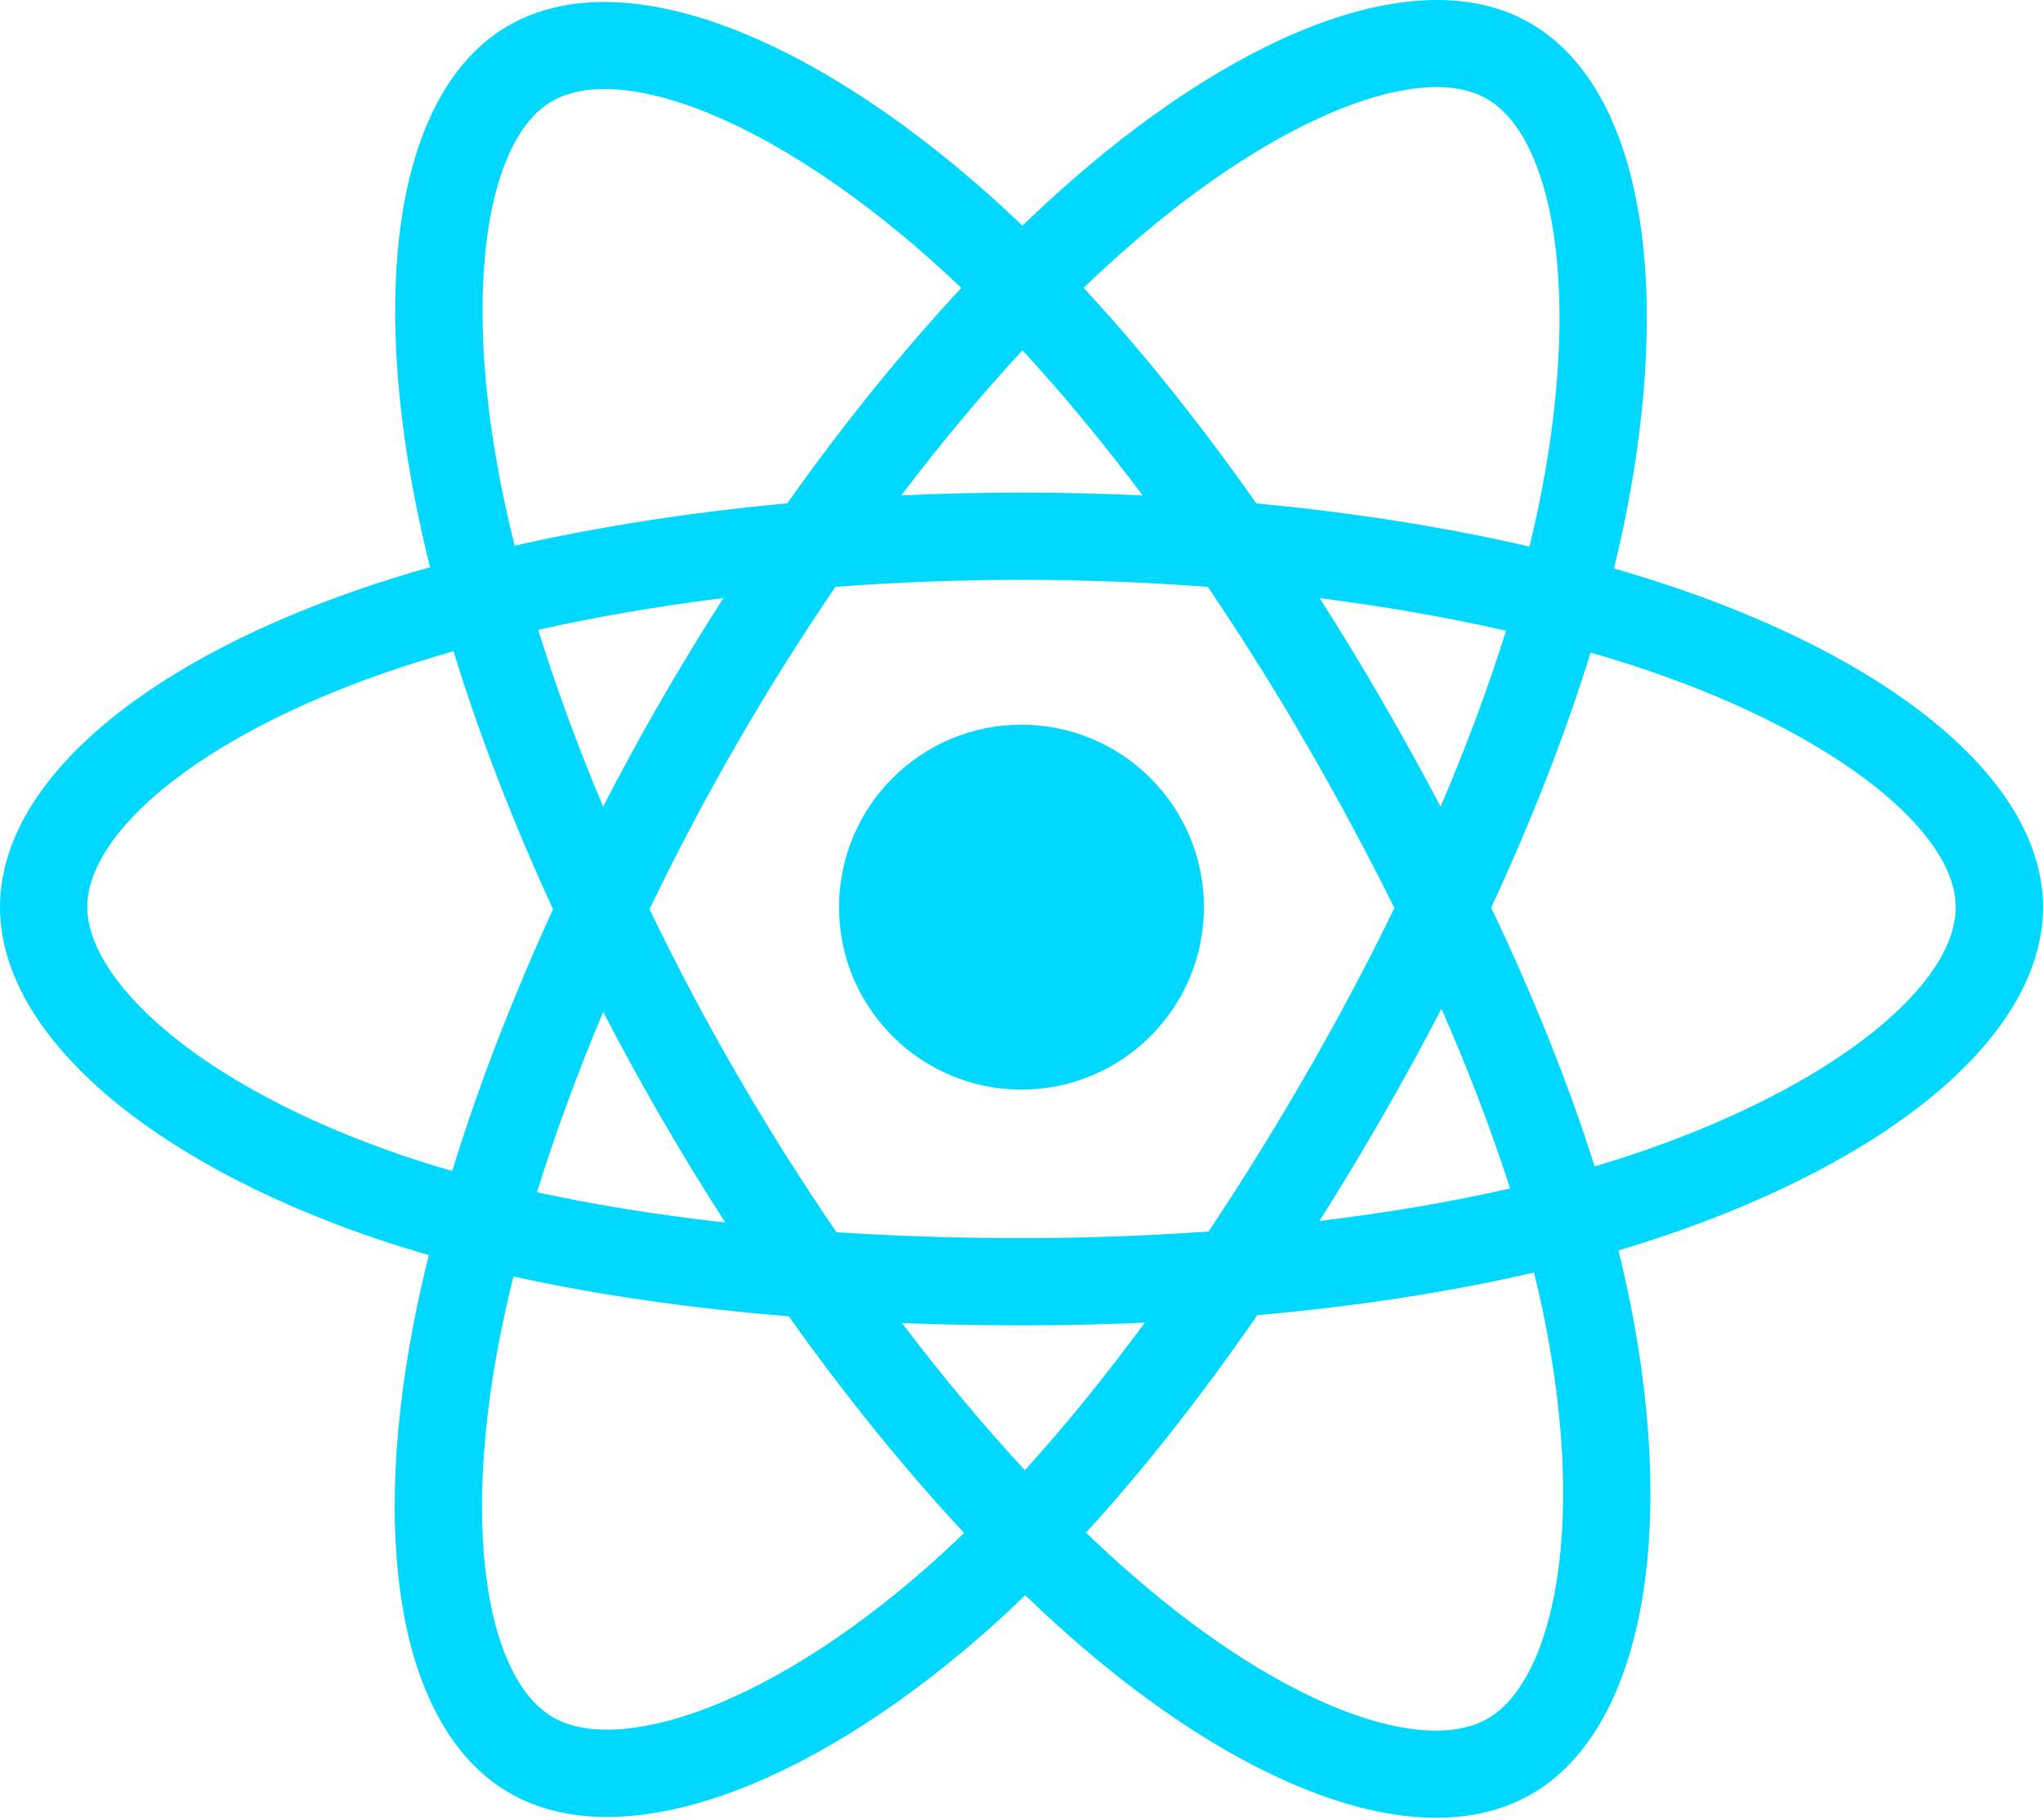
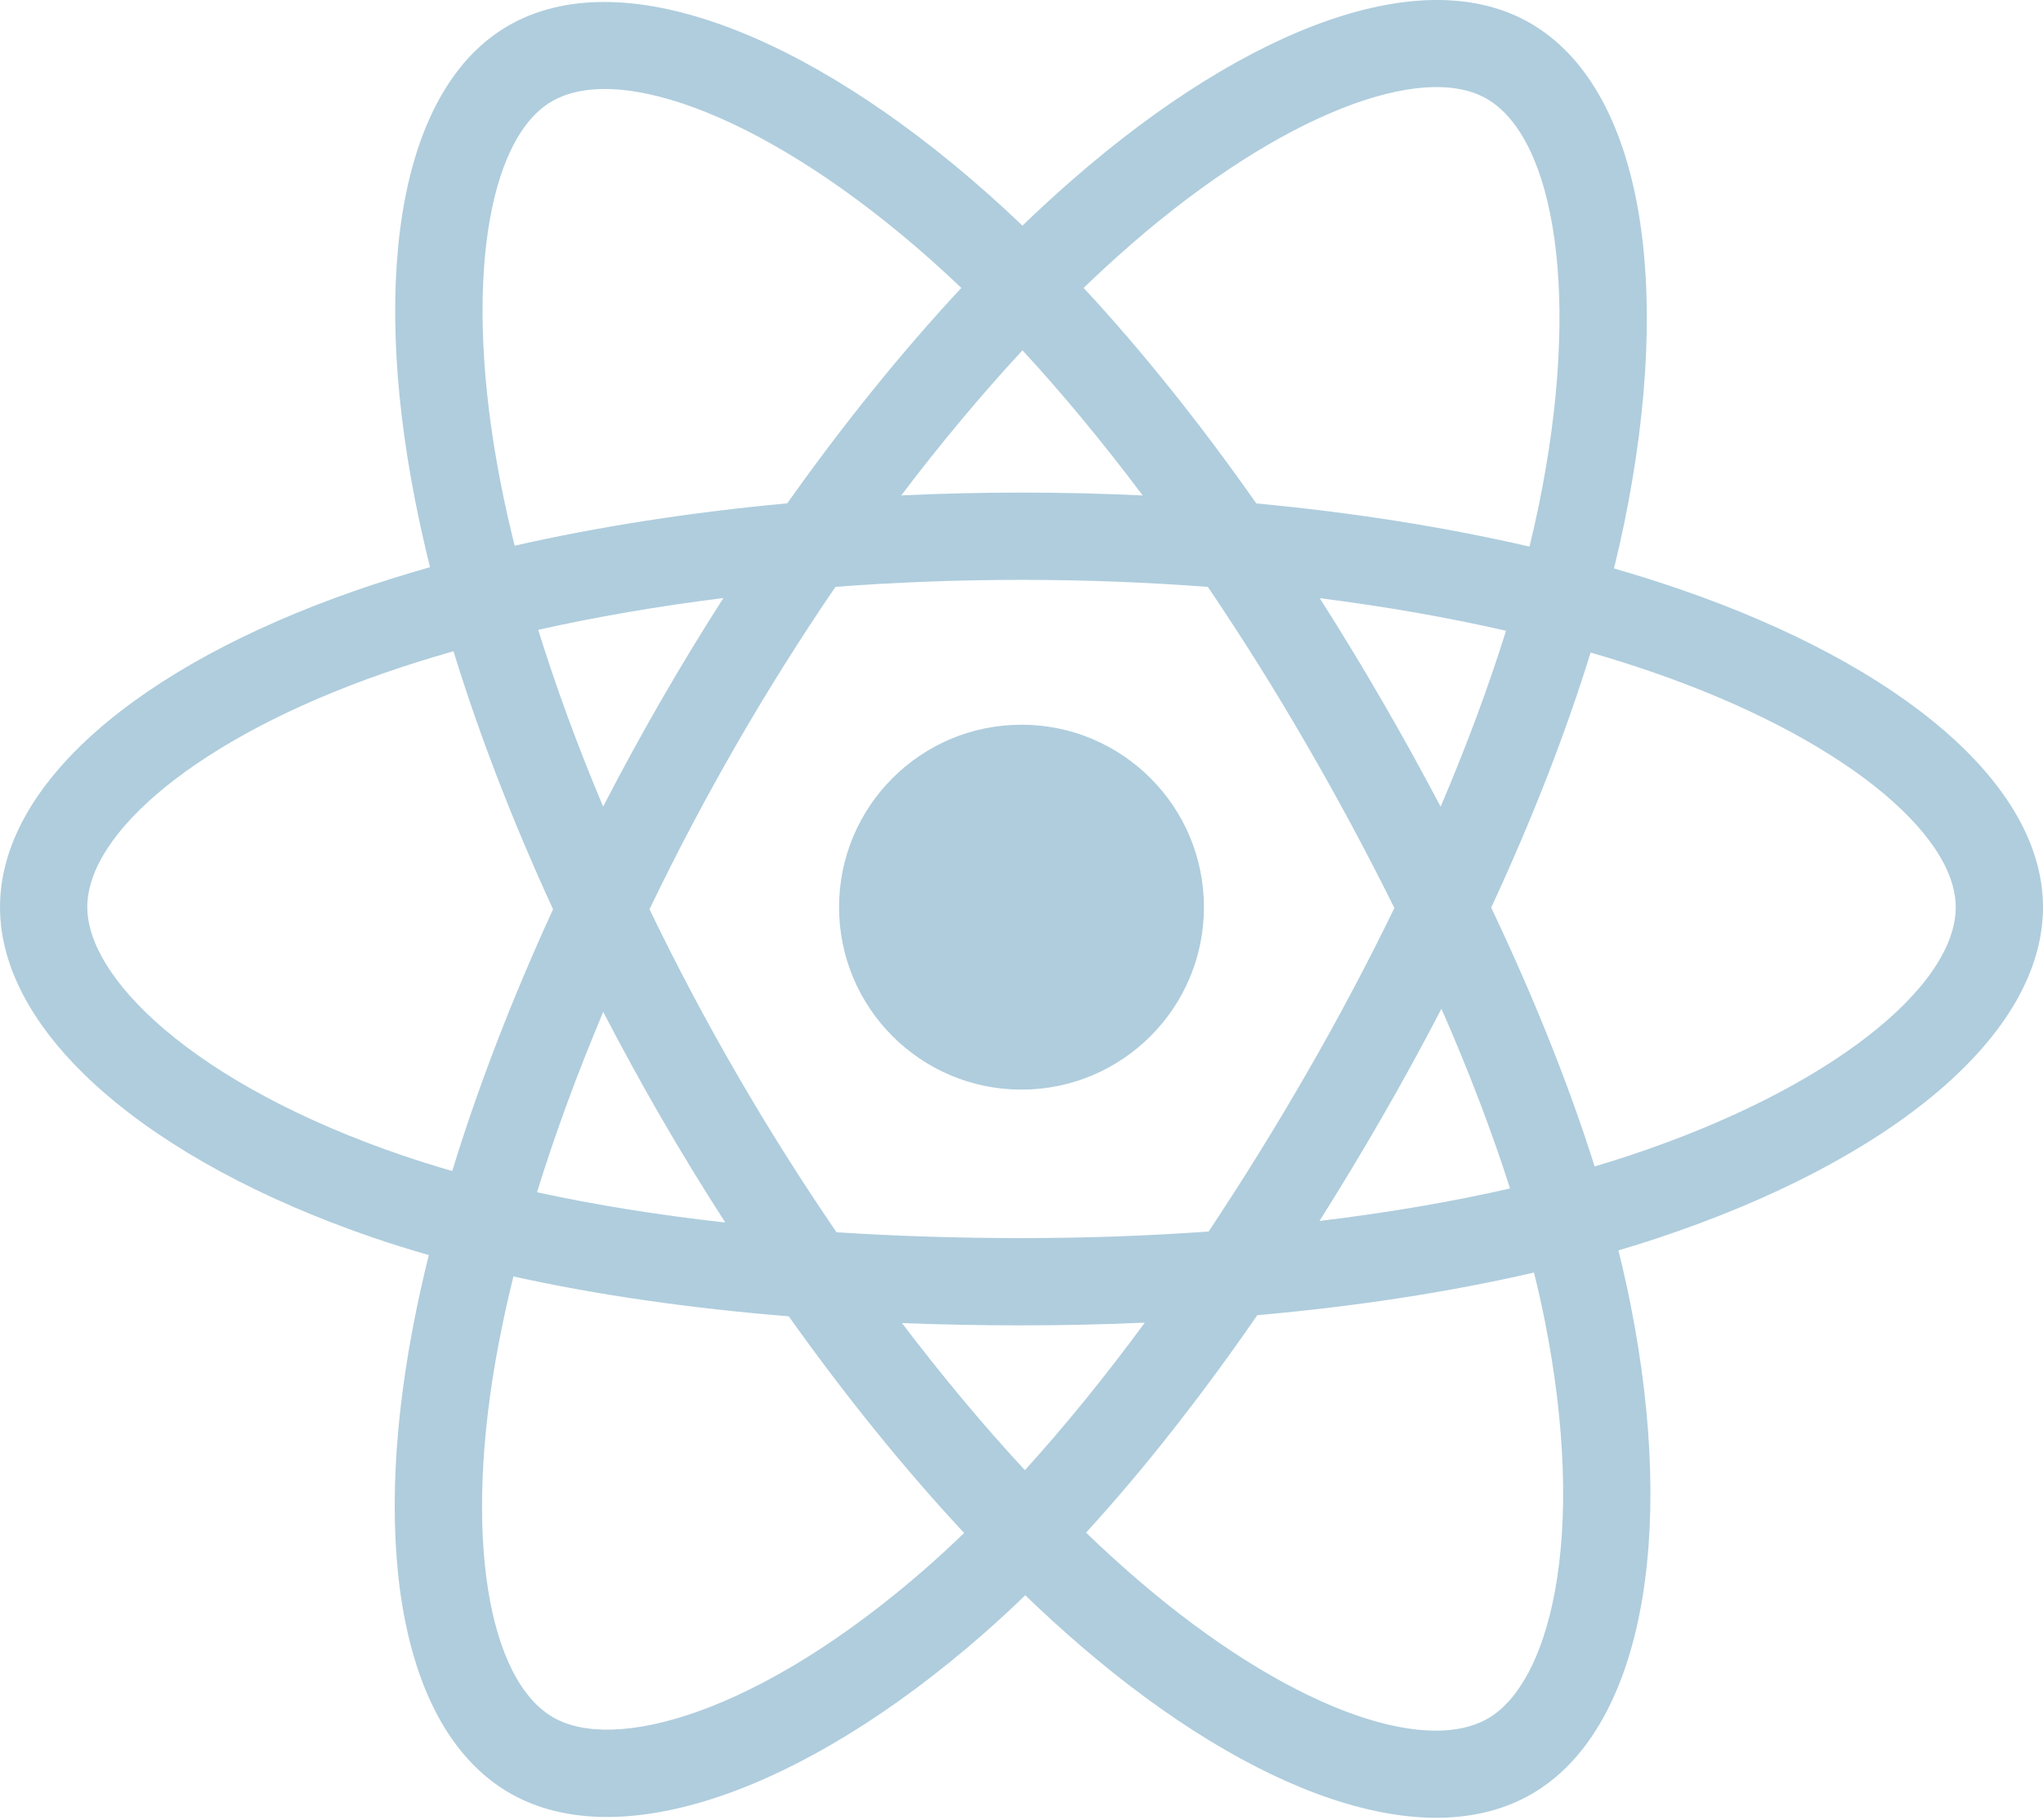
<svg xmlns="http://www.w3.org/2000/svg" aria-hidden="true" role="img" class="iconify iconify--logos" width="35.93" height="32" preserveAspectRatio="xMidYMid meet" viewBox="0 0 256 228">
-   <path fill="#00D8FF" d="M210.483 73.824a171.49 171.49 0 0 0-8.24-2.597c.465-1.9.893-3.777 1.273-5.621c6.238-30.281 2.16-54.676-11.769-62.708c-13.355-7.7-35.196.329-57.254 19.526a171.23 171.23 0 0 0-6.375 5.848a155.866 155.866 0 0 0-4.241-3.917C100.759 3.829 77.587-4.822 63.673 3.233C50.33 10.957 46.379 33.89 51.995 62.588a170.974 170.974 0 0 0 1.892 8.48c-3.28.932-6.445 1.924-9.474 2.98C17.309 83.498 0 98.307 0 113.668c0 15.865 18.582 31.778 46.812 41.427a145.52 145.52 0 0 0 6.921 2.165a167.467 167.467 0 0 0-2.01 9.138c-5.354 28.2-1.173 50.591 12.134 58.266c13.744 7.926 36.812-.22 59.273-19.855a145.567 145.567 0 0 0 5.342-4.923a168.064 168.064 0 0 0 6.92 6.314c21.758 18.722 43.246 26.282 56.54 18.586c13.731-7.949 18.194-32.003 12.4-61.268a145.016 145.016 0 0 0-1.535-6.842c1.62-.48 3.21-.974 4.76-1.488c29.348-9.723 48.443-25.443 48.443-41.52c0-15.417-17.868-30.326-45.517-39.844Zm-6.365 70.984c-1.4.463-2.836.91-4.3 1.345c-3.24-10.257-7.612-21.163-12.963-32.432c5.106-11 9.31-21.767 12.459-31.957c2.619.758 5.16 1.557 7.61 2.4c23.69 8.156 38.14 20.213 38.14 29.504c0 9.896-15.606 22.743-40.946 31.14Zm-10.514 20.834c2.562 12.94 2.927 24.64 1.23 33.787c-1.524 8.219-4.59 13.698-8.382 15.893c-8.067 4.67-25.32-1.4-43.927-17.412a156.726 156.726 0 0 1-6.437-5.87c7.214-7.889 14.423-17.06 21.459-27.246c12.376-1.098 24.068-2.894 34.671-5.345a134.17 134.17 0 0 1 1.386 6.193ZM87.276 214.515c-7.882 2.783-14.16 2.863-17.955.675c-8.075-4.657-11.432-22.636-6.853-46.752a156.923 156.923 0 0 1 1.869-8.499c10.486 2.32 22.093 3.988 34.498 4.994c7.084 9.967 14.501 19.128 21.976 27.15a134.668 134.668 0 0 1-4.877 4.492c-9.933 8.682-19.886 14.842-28.658 17.94ZM50.35 144.747c-12.483-4.267-22.792-9.812-29.858-15.863c-6.35-5.437-9.555-10.836-9.555-15.216c0-9.322 13.897-21.212 37.076-29.293c2.813-.98 5.757-1.905 8.812-2.773c3.204 10.42 7.406 21.315 12.477 32.332c-5.137 11.18-9.399 22.249-12.634 32.792a134.718 134.718 0 0 1-6.318-1.979Zm12.378-84.26c-4.811-24.587-1.616-43.134 6.425-47.789c8.564-4.958 27.502 2.111 47.463 19.835a144.318 144.318 0 0 1 3.841 3.545c-7.438 7.987-14.787 17.08-21.808 26.988c-12.04 1.116-23.565 2.908-34.161 5.309a160.342 160.342 0 0 1-1.76-7.887Zm110.427 27.268a347.8 347.8 0 0 0-7.785-12.803c8.168 1.033 15.994 2.404 23.343 4.08c-2.206 7.072-4.956 14.465-8.193 22.045a381.151 381.151 0 0 0-7.365-13.322Zm-45.032-43.861c5.044 5.465 10.096 11.566 15.065 18.186a322.04 322.04 0 0 0-30.257-.006c4.974-6.559 10.069-12.652 15.192-18.18ZM82.802 87.83a323.167 323.167 0 0 0-7.227 13.238c-3.184-7.553-5.909-14.98-8.134-22.152c7.304-1.634 15.093-2.97 23.209-3.984a321.524 321.524 0 0 0-7.848 12.897Zm8.081 65.352c-8.385-.936-16.291-2.203-23.593-3.793c2.26-7.3 5.045-14.885 8.298-22.6a321.187 321.187 0 0 0 7.257 13.246c2.594 4.48 5.28 8.868 8.038 13.147Zm37.542 31.03c-5.184-5.592-10.354-11.779-15.403-18.433c4.902.192 9.899.29 14.978.29c5.218 0 10.376-.117 15.453-.343c-4.985 6.774-10.018 12.97-15.028 18.486Zm52.198-57.817c3.422 7.8 6.306 15.345 8.596 22.52c-7.422 1.694-15.436 3.058-23.88 4.071a382.417 382.417 0 0 0 7.859-13.026a347.403 347.403 0 0 0 7.425-13.565Zm-16.898 8.101a358.557 358.557 0 0 1-12.281 19.815a329.4 329.4 0 0 1-23.444.823c-7.967 0-15.716-.248-23.178-.732a310.202 310.202 0 0 1-12.513-19.846h.001a307.41 307.41 0 0 1-10.923-20.627a310.278 310.278 0 0 1 10.89-20.637l-.001.001a307.318 307.318 0 0 1 12.413-19.761c7.613-.576 15.42-.876 23.31-.876H128c7.926 0 15.743.303 23.354.883a329.357 329.357 0 0 1 12.335 19.695a358.489 358.489 0 0 1 11.036 20.54a329.472 329.472 0 0 1-11 20.722Zm22.56-122.124c8.572 4.944 11.906 24.881 6.52 51.026c-.344 1.668-.73 3.367-1.15 5.09c-10.622-2.452-22.155-4.275-34.23-5.408c-7.034-10.017-14.323-19.124-21.64-27.008a160.789 160.789 0 0 1 5.888-5.4c18.9-16.447 36.564-22.941 44.612-18.3ZM128 90.808c12.625 0 22.86 10.235 22.86 22.86s-10.235 22.86-22.86 22.86s-22.86-10.235-22.86-22.86s10.235-22.86 22.86-22.86Z" />
+   <path fill="#afcddd" d="M210.483 73.824a171.49 171.49 0 0 0-8.24-2.597c.465-1.9.893-3.777 1.273-5.621c6.238-30.281 2.16-54.676-11.769-62.708c-13.355-7.7-35.196.329-57.254 19.526a171.23 171.23 0 0 0-6.375 5.848a155.866 155.866 0 0 0-4.241-3.917C100.759 3.829 77.587-4.822 63.673 3.233C50.33 10.957 46.379 33.89 51.995 62.588a170.974 170.974 0 0 0 1.892 8.48c-3.28.932-6.445 1.924-9.474 2.98C17.309 83.498 0 98.307 0 113.668c0 15.865 18.582 31.778 46.812 41.427a145.52 145.52 0 0 0 6.921 2.165a167.467 167.467 0 0 0-2.01 9.138c-5.354 28.2-1.173 50.591 12.134 58.266c13.744 7.926 36.812-.22 59.273-19.855a145.567 145.567 0 0 0 5.342-4.923a168.064 168.064 0 0 0 6.92 6.314c21.758 18.722 43.246 26.282 56.54 18.586c13.731-7.949 18.194-32.003 12.4-61.268a145.016 145.016 0 0 0-1.535-6.842c1.62-.48 3.21-.974 4.76-1.488c29.348-9.723 48.443-25.443 48.443-41.52c0-15.417-17.868-30.326-45.517-39.844Zm-6.365 70.984c-1.4.463-2.836.91-4.3 1.345c-3.24-10.257-7.612-21.163-12.963-32.432c5.106-11 9.31-21.767 12.459-31.957c2.619.758 5.16 1.557 7.61 2.4c23.69 8.156 38.14 20.213 38.14 29.504c0 9.896-15.606 22.743-40.946 31.14Zm-10.514 20.834c2.562 12.94 2.927 24.64 1.23 33.787c-1.524 8.219-4.59 13.698-8.382 15.893c-8.067 4.67-25.32-1.4-43.927-17.412a156.726 156.726 0 0 1-6.437-5.87c7.214-7.889 14.423-17.06 21.459-27.246c12.376-1.098 24.068-2.894 34.671-5.345a134.17 134.17 0 0 1 1.386 6.193ZM87.276 214.515c-7.882 2.783-14.16 2.863-17.955.675c-8.075-4.657-11.432-22.636-6.853-46.752a156.923 156.923 0 0 1 1.869-8.499c10.486 2.32 22.093 3.988 34.498 4.994c7.084 9.967 14.501 19.128 21.976 27.15a134.668 134.668 0 0 1-4.877 4.492c-9.933 8.682-19.886 14.842-28.658 17.94ZM50.35 144.747c-12.483-4.267-22.792-9.812-29.858-15.863c-6.35-5.437-9.555-10.836-9.555-15.216c0-9.322 13.897-21.212 37.076-29.293c2.813-.98 5.757-1.905 8.812-2.773c3.204 10.42 7.406 21.315 12.477 32.332c-5.137 11.18-9.399 22.249-12.634 32.792a134.718 134.718 0 0 1-6.318-1.979Zm12.378-84.26c-4.811-24.587-1.616-43.134 6.425-47.789c8.564-4.958 27.502 2.111 47.463 19.835a144.318 144.318 0 0 1 3.841 3.545c-7.438 7.987-14.787 17.08-21.808 26.988c-12.04 1.116-23.565 2.908-34.161 5.309a160.342 160.342 0 0 1-1.76-7.887Zm110.427 27.268a347.8 347.8 0 0 0-7.785-12.803c8.168 1.033 15.994 2.404 23.343 4.08c-2.206 7.072-4.956 14.465-8.193 22.045a381.151 381.151 0 0 0-7.365-13.322Zm-45.032-43.861c5.044 5.465 10.096 11.566 15.065 18.186a322.04 322.04 0 0 0-30.257-.006c4.974-6.559 10.069-12.652 15.192-18.18ZM82.802 87.83a323.167 323.167 0 0 0-7.227 13.238c-3.184-7.553-5.909-14.98-8.134-22.152c7.304-1.634 15.093-2.97 23.209-3.984a321.524 321.524 0 0 0-7.848 12.897Zm8.081 65.352c-8.385-.936-16.291-2.203-23.593-3.793c2.26-7.3 5.045-14.885 8.298-22.6a321.187 321.187 0 0 0 7.257 13.246c2.594 4.48 5.28 8.868 8.038 13.147Zm37.542 31.03c-5.184-5.592-10.354-11.779-15.403-18.433c4.902.192 9.899.29 14.978.29c5.218 0 10.376-.117 15.453-.343c-4.985 6.774-10.018 12.97-15.028 18.486Zm52.198-57.817c3.422 7.8 6.306 15.345 8.596 22.52c-7.422 1.694-15.436 3.058-23.88 4.071a382.417 382.417 0 0 0 7.859-13.026a347.403 347.403 0 0 0 7.425-13.565Zm-16.898 8.101a358.557 358.557 0 0 1-12.281 19.815a329.4 329.4 0 0 1-23.444.823c-7.967 0-15.716-.248-23.178-.732a310.202 310.202 0 0 1-12.513-19.846h.001a307.41 307.41 0 0 1-10.923-20.627a310.278 310.278 0 0 1 10.89-20.637l-.001.001a307.318 307.318 0 0 1 12.413-19.761c7.613-.576 15.42-.876 23.31-.876H128c7.926 0 15.743.303 23.354.883a329.357 329.357 0 0 1 12.335 19.695a358.489 358.489 0 0 1 11.036 20.54a329.472 329.472 0 0 1-11 20.722Zm22.56-122.124c8.572 4.944 11.906 24.881 6.52 51.026c-.344 1.668-.73 3.367-1.15 5.09c-10.622-2.452-22.155-4.275-34.23-5.408c-7.034-10.017-14.323-19.124-21.64-27.008a160.789 160.789 0 0 1 5.888-5.4c18.9-16.447 36.564-22.941 44.612-18.3ZM128 90.808c12.625 0 22.86 10.235 22.86 22.86s-10.235 22.86-22.86 22.86s-22.86-10.235-22.86-22.86s10.235-22.86 22.86-22.86Z" />
</svg>
